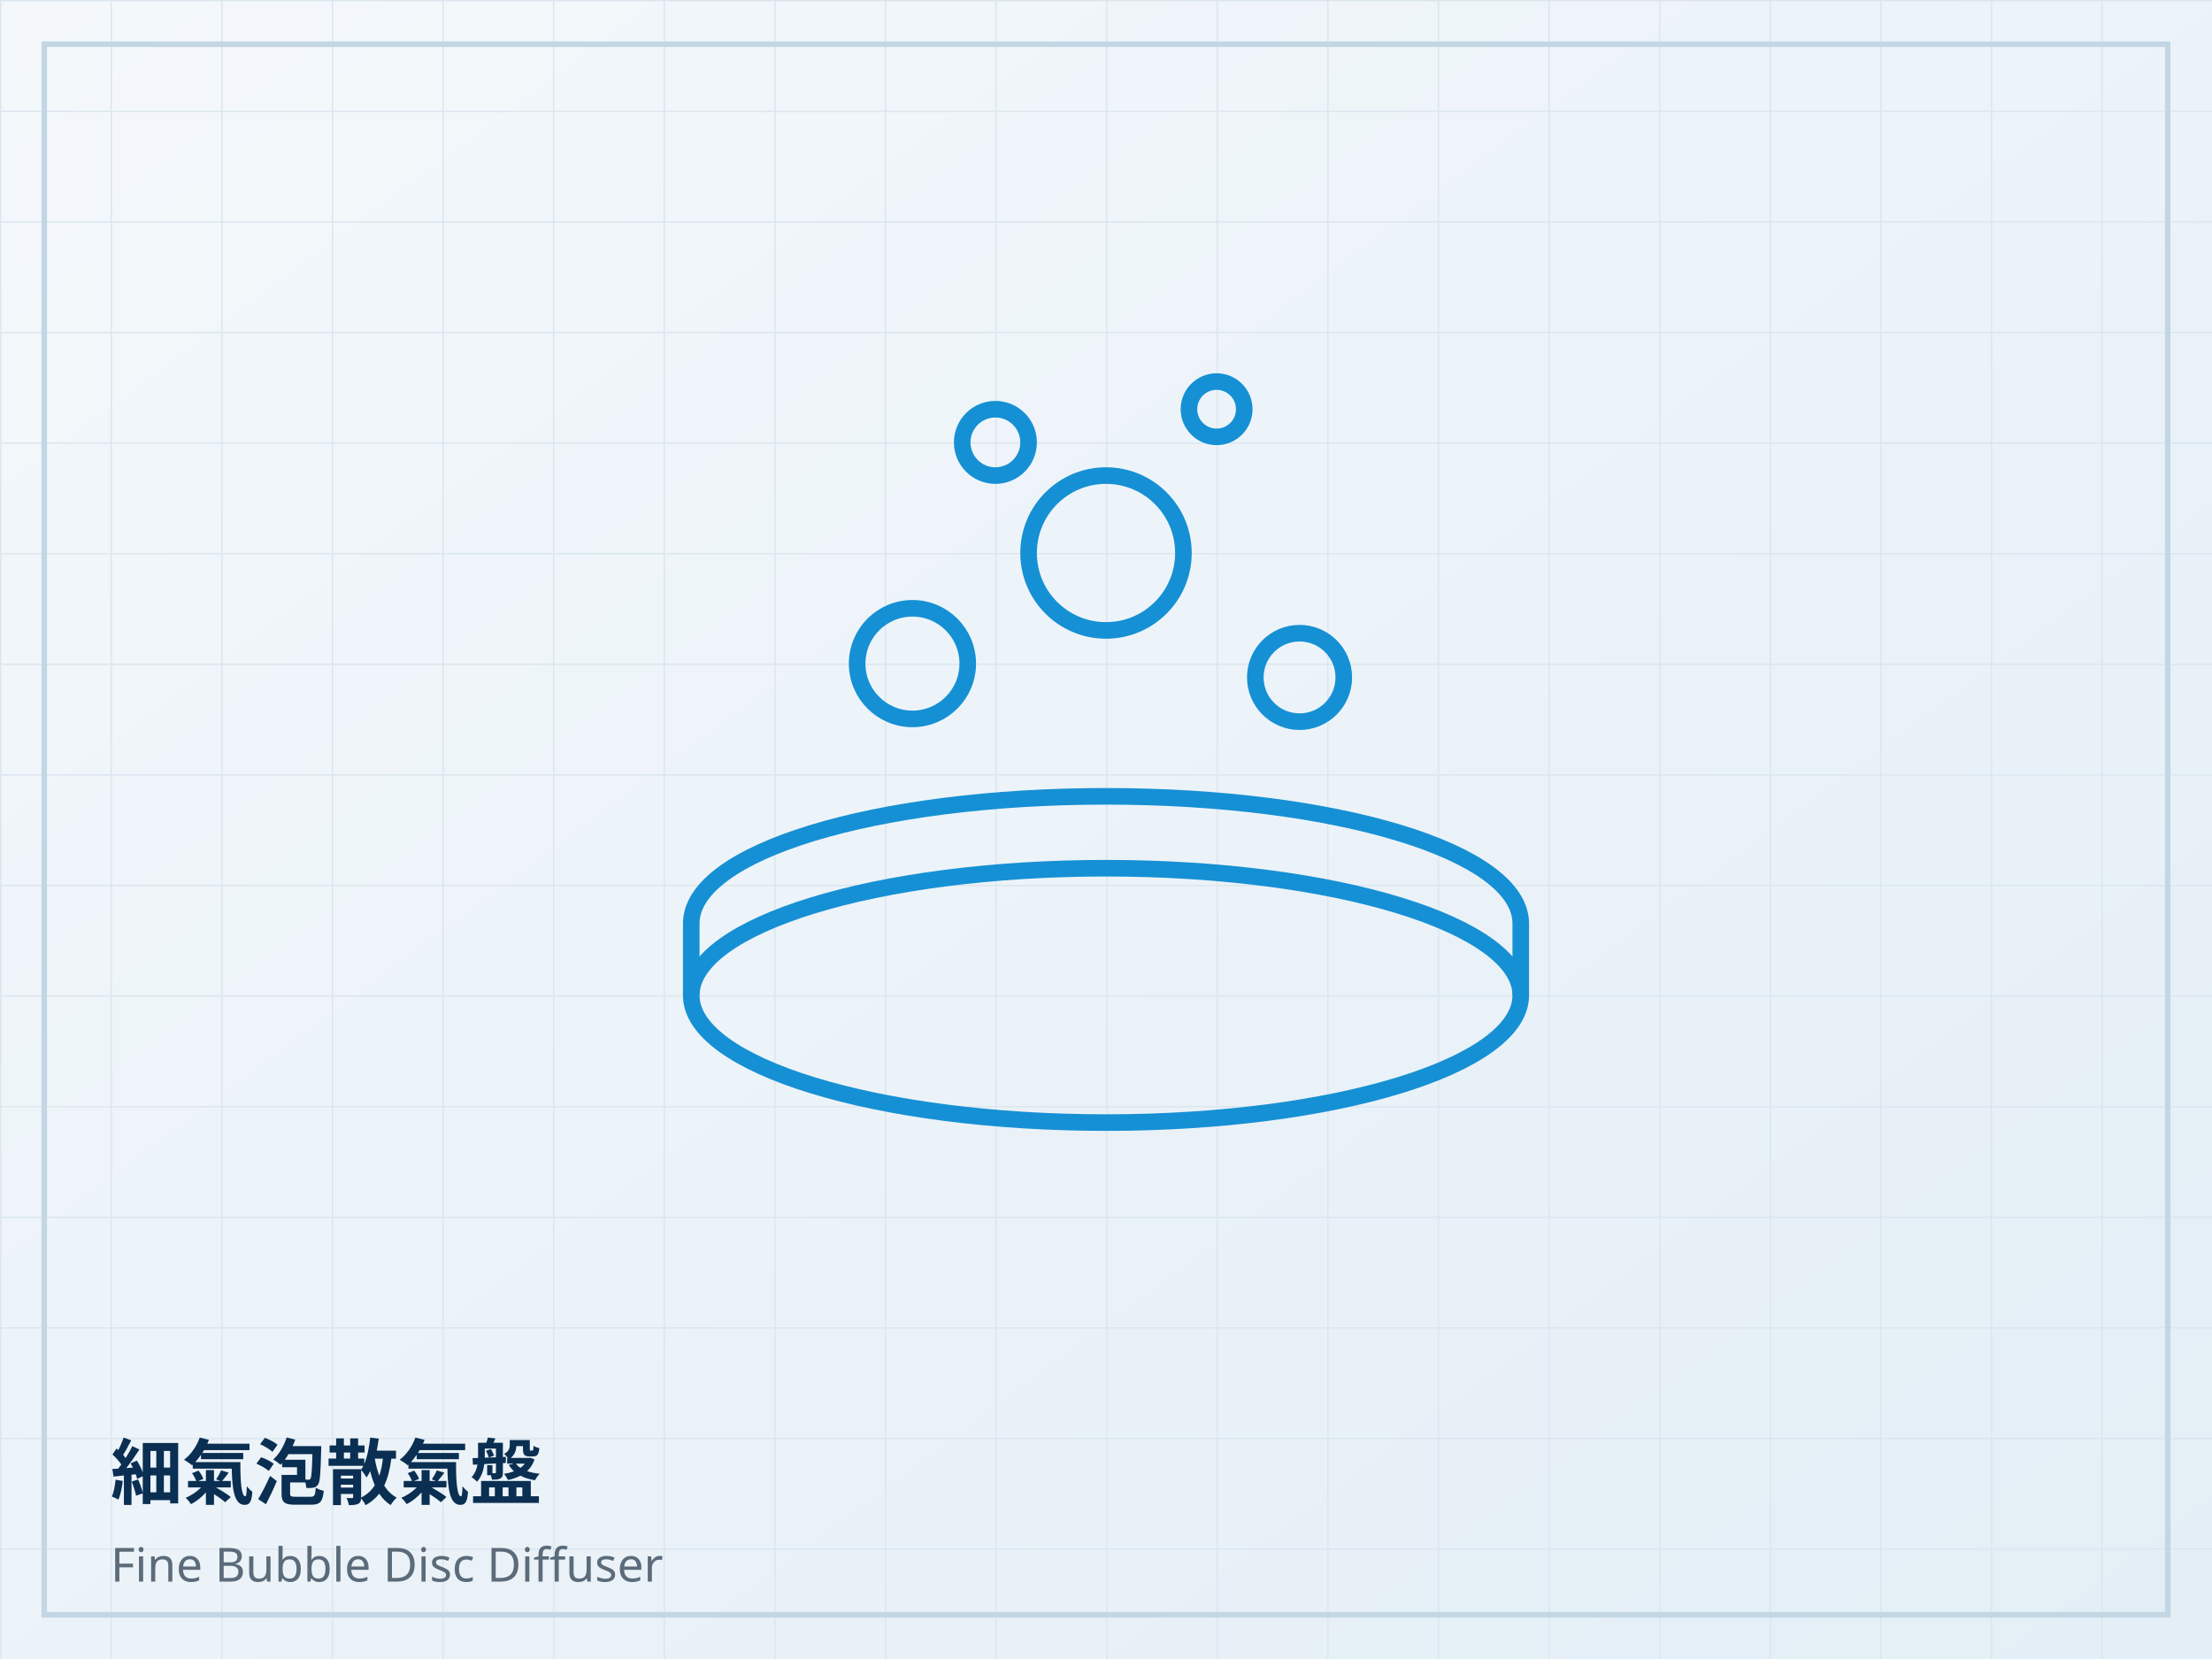
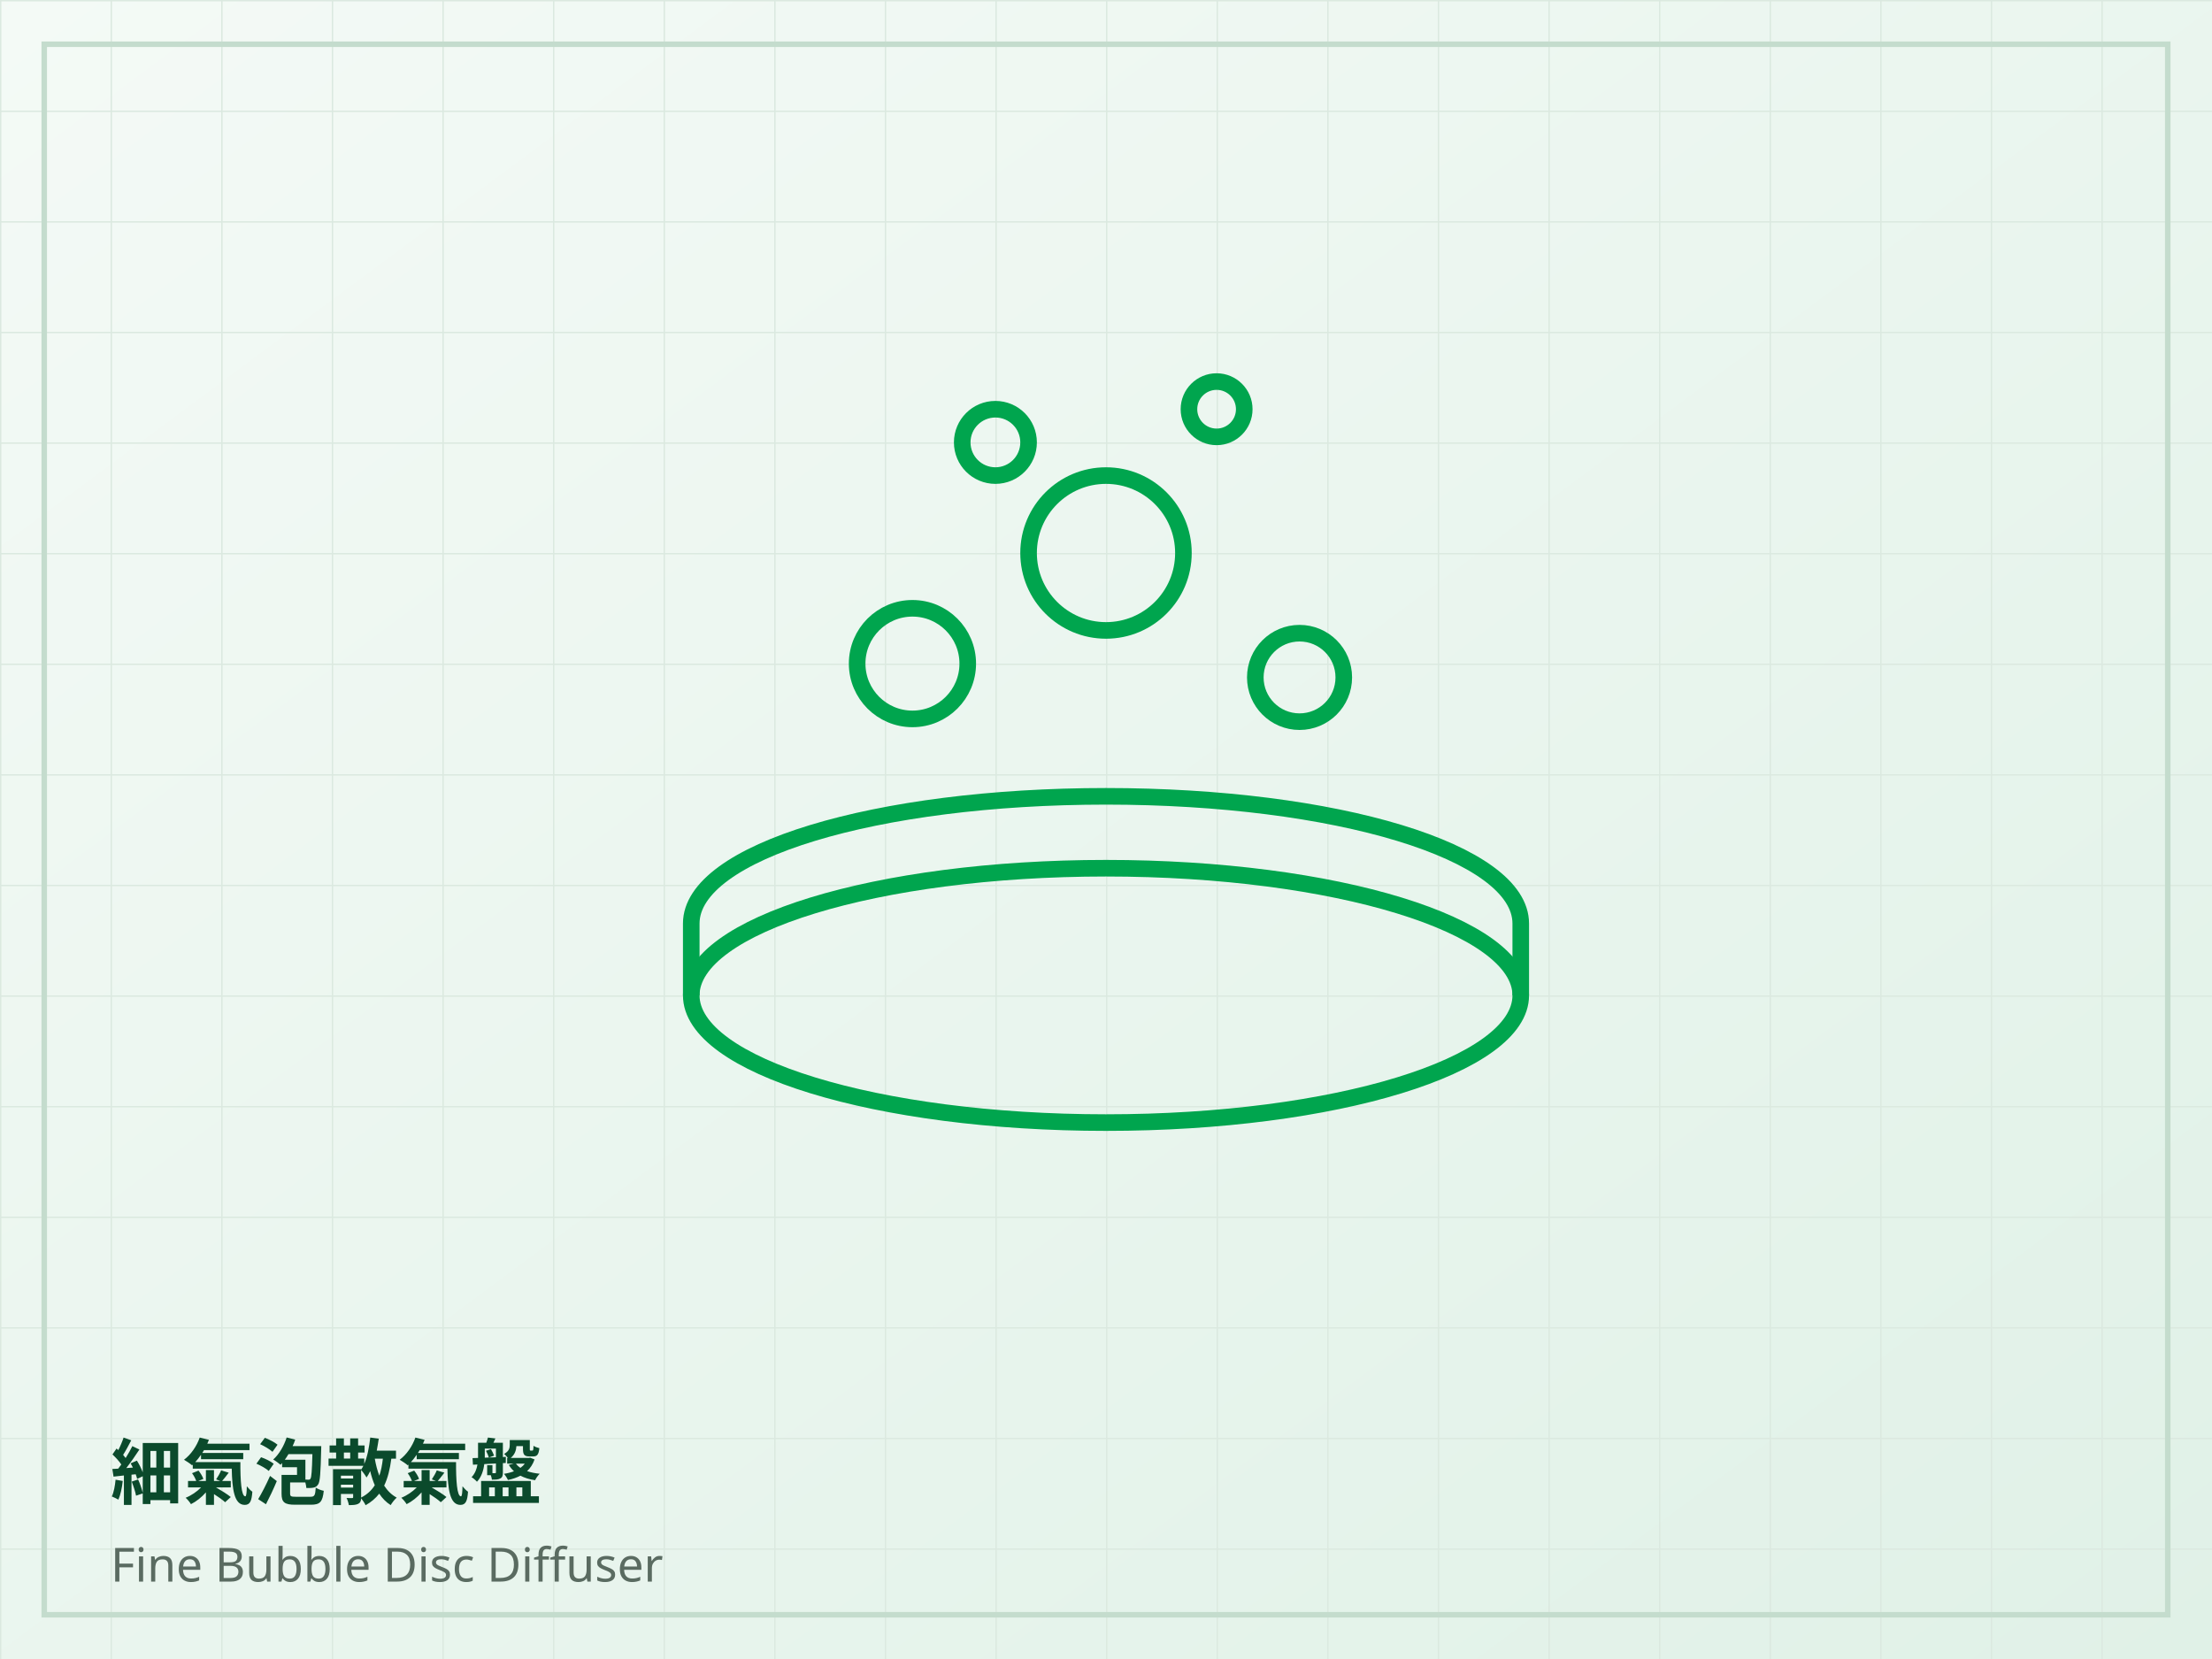
<svg xmlns="http://www.w3.org/2000/svg" viewBox="0 0 800 600" width="800" height="600" role="img" aria-label="細氣泡散氣盤">
  <defs>
    <pattern id="grid" width="40" height="40" patternUnits="userSpaceOnUse">
-       <path d="M40 0H0v40" fill="none" stroke="#dbe6ef" stroke-width="1" />
+       <path d="M40 0H0v40" fill="none" stroke="#dbe9e0" stroke-width="1" />
    </pattern>
    <linearGradient id="bg" x1="0" y1="0" x2="1" y2="1">
-       <stop offset="0" stop-color="#f4f8fb" />
-       <stop offset="1" stop-color="#e3eef6" />
+       <stop offset="0" stop-color="#f4faf6" />
+       <stop offset="1" stop-color="#e0f1e7" />
    </linearGradient>
  </defs>
  <rect width="800" height="600" fill="url(#bg)" />
  <rect width="800" height="600" fill="url(#grid)" />
-   <rect x="16" y="16" width="768" height="568" fill="none" stroke="#c3d6e4" stroke-width="2" />
-   <g fill="none" stroke="#1690d4" stroke-width="6">
+   <rect x="16" y="16" width="768" height="568" fill="none" stroke="#c4dccd" stroke-width="2" />
+   <g fill="none" stroke="#00a54e" stroke-width="6">
    <ellipse cx="400" cy="360" rx="150" ry="46" />
    <path d="M250 360v-26c0-26 67-46 150-46s150 20 150 46v26" />
    <circle cx="330" cy="240" r="20" />
    <circle cx="400" cy="200" r="28" />
    <circle cx="470" cy="245" r="16" />
    <circle cx="360" cy="160" r="12" />
    <circle cx="440" cy="148" r="10" />
  </g>
-   <text x="40" y="542" font-family="Segoe UI, Noto Sans TC, sans-serif" font-size="26" font-weight="700" fill="#0a2f52">細氣泡散氣盤</text>
-   <text x="40" y="572" font-family="Segoe UI, sans-serif" font-size="17" fill="#5b6b7a">Fine Bubble Disc Diffuser</text>
+   <text x="40" y="542" font-family="Segoe UI, Noto Sans TC, sans-serif" font-size="26" font-weight="700" fill="#0b4a2c">細氣泡散氣盤</text>
+   <text x="40" y="572" font-family="Segoe UI, sans-serif" font-size="17" fill="#5a6b61">Fine Bubble Disc Diffuser</text>
</svg>
